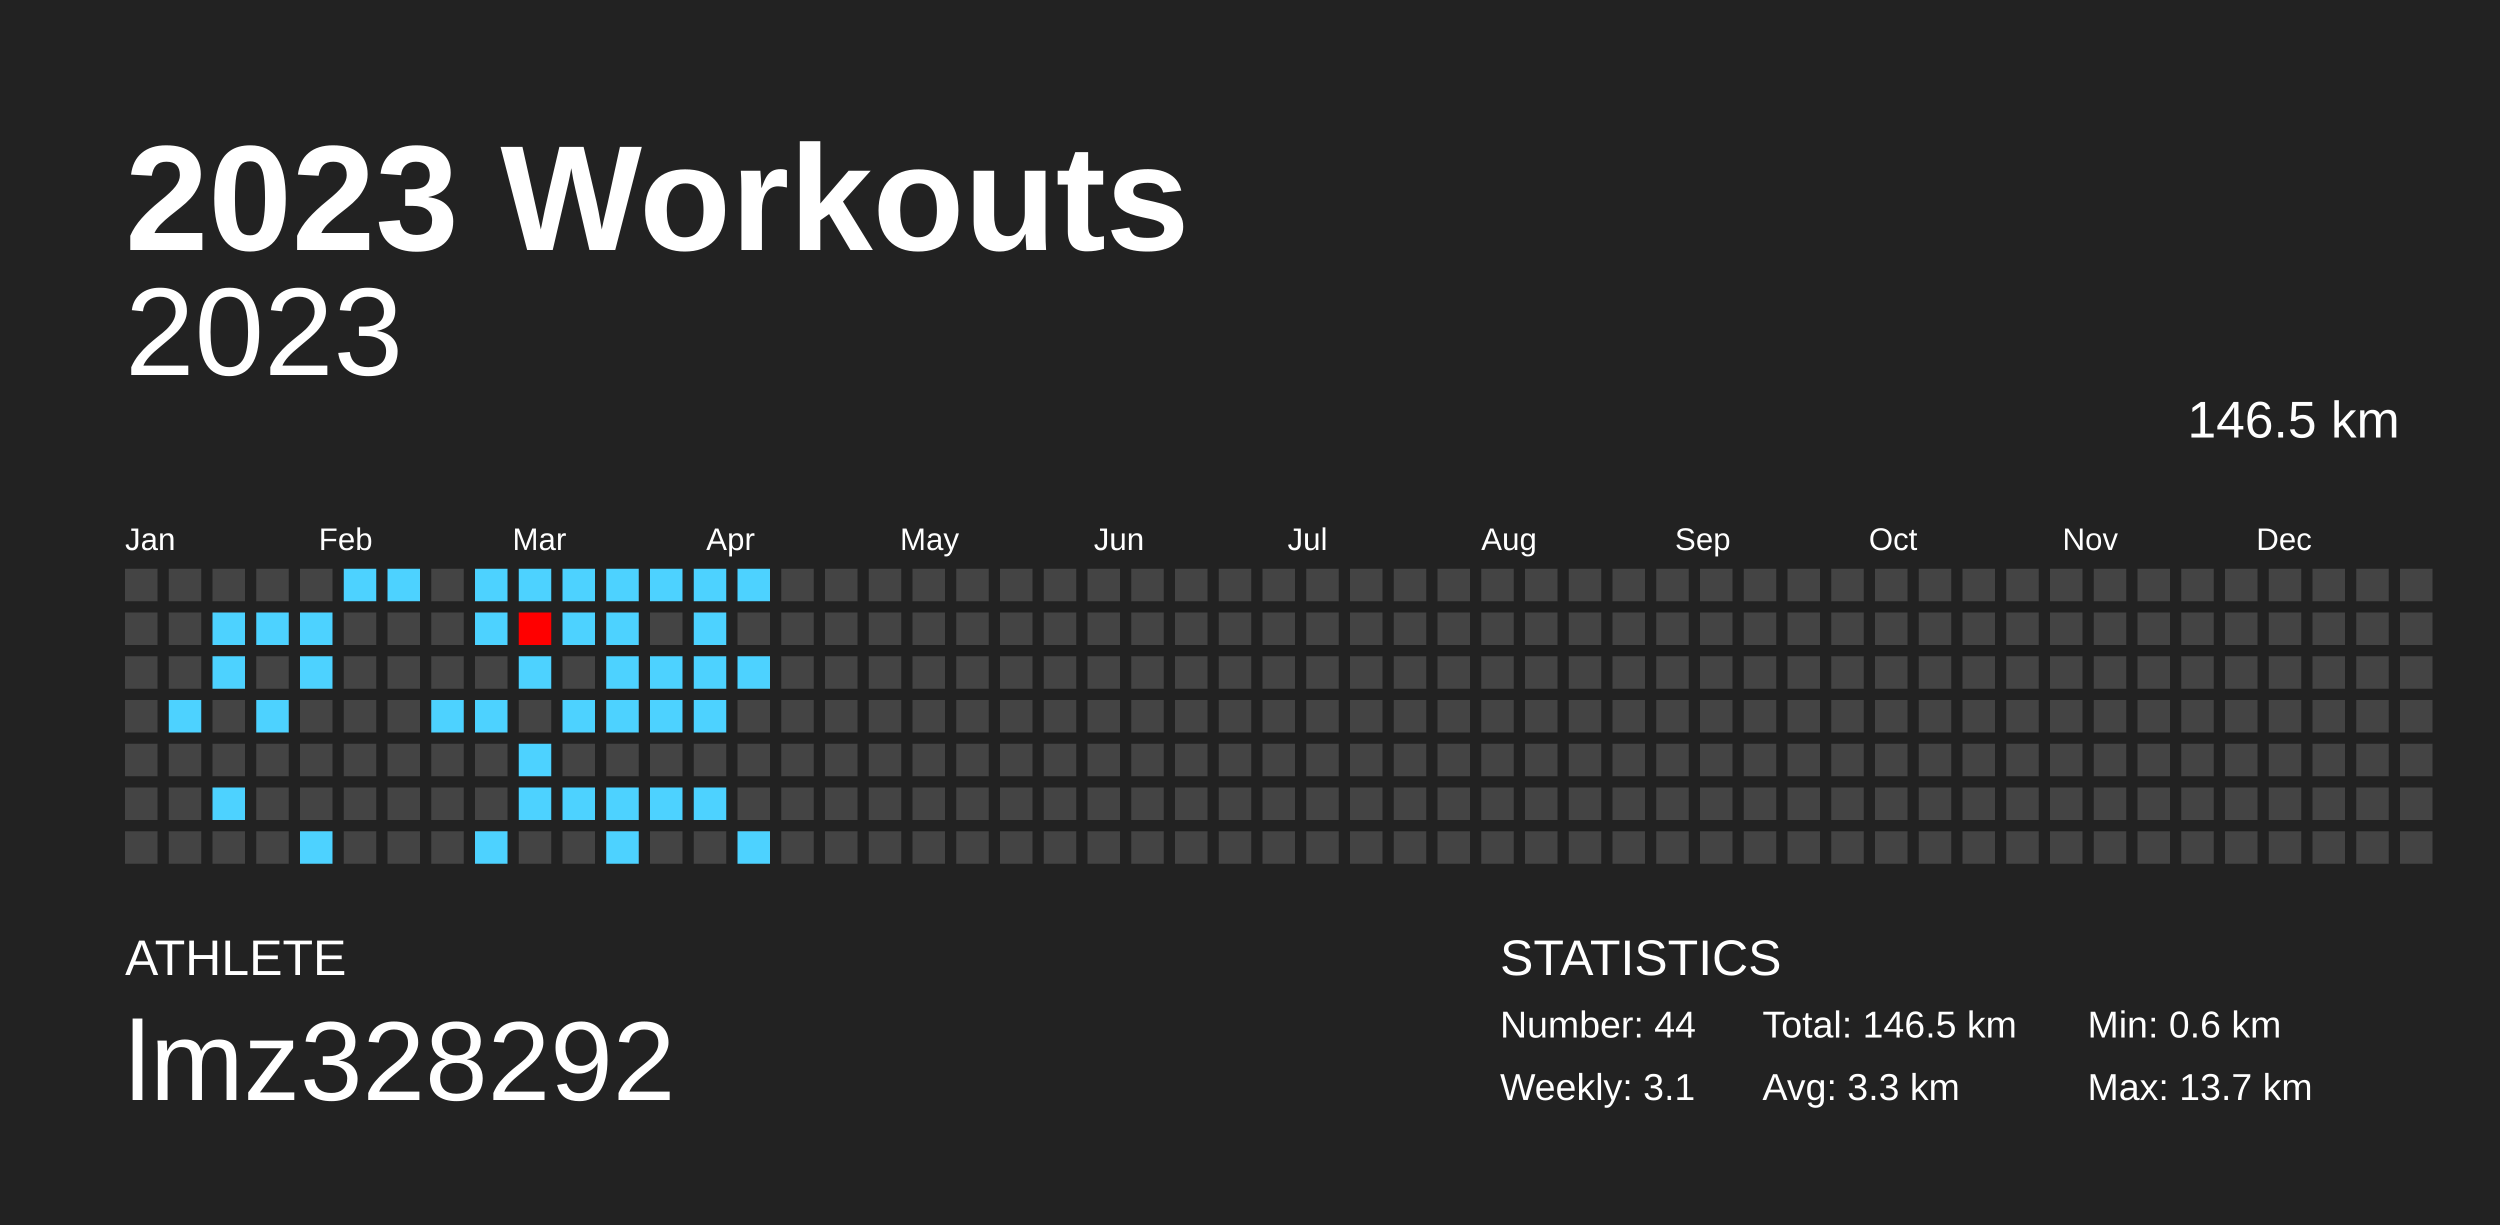
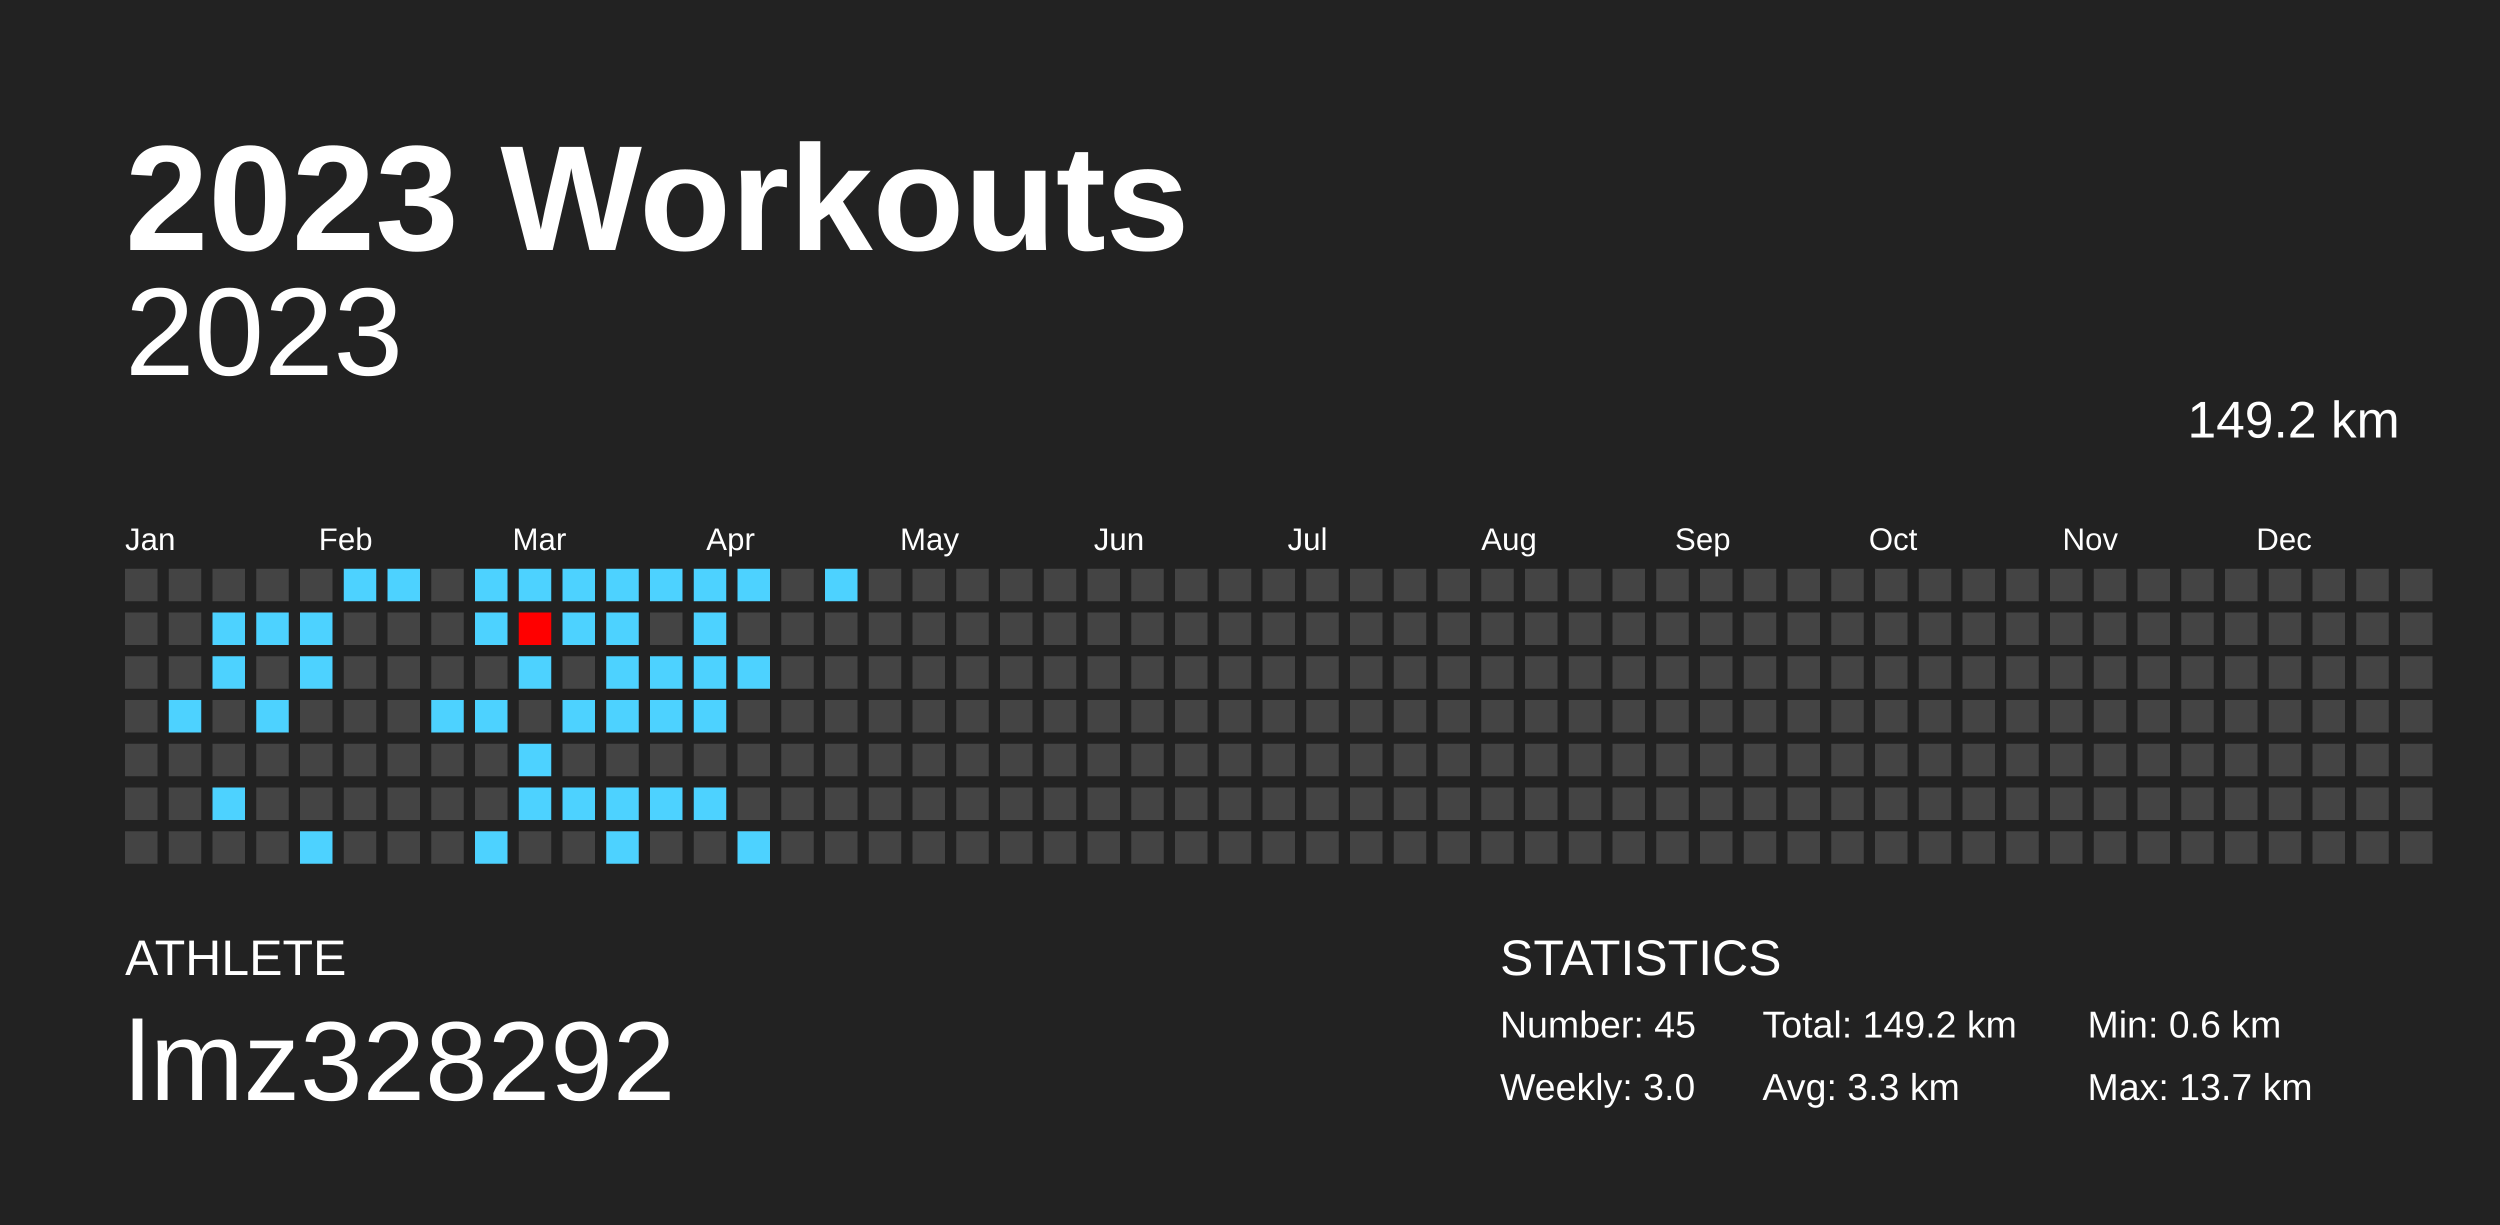
<svg xmlns="http://www.w3.org/2000/svg" baseProfile="full" height="98mm" version="1.1" viewBox="0,0,200,98" width="200mm">
  <defs />
  <rect fill="#222222" height="98" width="200" x="0" y="0" />
  <text fill="#FFFFFF" style="font-size:12px; font-family:Arial; font-weight:bold;" x="10" y="20">2023 Workouts</text>
  <text fill="#FFFFFF" style="font-size:4px; font-family:Arial" x="10" y="78">ATHLETE</text>
  <text fill="#FFFFFF" style="font-size:9px; font-family:Arial" x="10" y="88">lmz328292</text>
  <text fill="#FFFFFF" style="font-size:4px; font-family:Arial" x="120" y="78">STATISTICS</text>
-   <text fill="#FFFFFF" style="font-size:3px; font-family:Arial" x="120" y="83">Number: 44</text>
-   <text fill="#FFFFFF" style="font-size:3px; font-family:Arial" x="120" y="88">Weekly: 3.1</text>
-   <text fill="#FFFFFF" style="font-size:3px; font-family:Arial" x="141" y="83">Total: 146.5 km</text>
+   <text fill="#FFFFFF" style="font-size:3px; font-family:Arial" x="120" y="83">Number: 45</text>
+   <text fill="#FFFFFF" style="font-size:3px; font-family:Arial" x="120" y="88">Weekly: 3.0</text>
+   <text fill="#FFFFFF" style="font-size:3px; font-family:Arial" x="141" y="83">Total: 149.2 km</text>
  <text fill="#FFFFFF" style="font-size:3px; font-family:Arial" x="141" y="88">Avg: 3.3 km</text>
  <text fill="#FFFFFF" style="font-size:3px; font-family:Arial" x="167" y="83">Min: 0.6 km</text>
  <text fill="#FFFFFF" style="font-size:3px; font-family:Arial" x="167" y="88">Max: 13.7 km</text>
  <text alignment-baseline="hanging" fill="#FFFFFF" style="font-size:10.0px; font-family:Arial;" x="10" y="30">2023</text>
-   <text alignment-baseline="hanging" fill="#FFFFFF" style="font-size:4.125px; font-family:Arial;" x="175" y="35">146.5 km</text>
+   <text alignment-baseline="hanging" fill="#FFFFFF" style="font-size:4.125px; font-family:Arial;" x="175" y="35">149.2 km</text>
  <text fill="#FFFFFF" style="font-size:2.5px; font-family:Arial" x="10.0" y="44">Jan</text>
  <text fill="#FFFFFF" style="font-size:2.5px; font-family:Arial" x="25.5" y="44">Feb</text>
  <text fill="#FFFFFF" style="font-size:2.5px; font-family:Arial" x="41.0" y="44">Mar</text>
  <text fill="#FFFFFF" style="font-size:2.5px; font-family:Arial" x="56.5" y="44">Apr</text>
  <text fill="#FFFFFF" style="font-size:2.5px; font-family:Arial" x="72.0" y="44">May</text>
  <text fill="#FFFFFF" style="font-size:2.5px; font-family:Arial" x="87.5" y="44">Jun</text>
  <text fill="#FFFFFF" style="font-size:2.5px; font-family:Arial" x="103.0" y="44">Jul</text>
  <text fill="#FFFFFF" style="font-size:2.5px; font-family:Arial" x="118.5" y="44">Aug</text>
  <text fill="#FFFFFF" style="font-size:2.5px; font-family:Arial" x="134.0" y="44">Sep</text>
  <text fill="#FFFFFF" style="font-size:2.5px; font-family:Arial" x="149.5" y="44">Oct</text>
  <text fill="#FFFFFF" style="font-size:2.5px; font-family:Arial" x="165.0" y="44">Nov</text>
  <text fill="#FFFFFF" style="font-size:2.5px; font-family:Arial" x="180.5" y="44">Dec</text>
  <rect fill="#444444" height="2.6" width="2.6" x="10.0" y="45.5" />
  <rect fill="#444444" height="2.6" width="2.6" x="10.0" y="49.0" />
  <rect fill="#444444" height="2.6" width="2.6" x="10.0" y="52.5" />
  <rect fill="#444444" height="2.6" width="2.6" x="10.0" y="56.0" />
  <rect fill="#444444" height="2.6" width="2.6" x="10.0" y="59.5" />
  <rect fill="#444444" height="2.6" width="2.6" x="10.0" y="63.0" />
  <rect fill="#444444" height="2.6" width="2.6" x="10.0" y="66.5" />
  <rect fill="#444444" height="2.6" width="2.6" x="13.5" y="45.5" />
  <rect fill="#444444" height="2.6" width="2.6" x="13.5" y="49.0" />
  <rect fill="#444444" height="2.6" width="2.6" x="13.5" y="52.5" />
  <rect fill="#4dd2ff" height="2.6" width="2.6" x="13.5" y="56.0" />
  <rect fill="#444444" height="2.6" width="2.6" x="13.5" y="59.5" />
  <rect fill="#444444" height="2.6" width="2.6" x="13.5" y="63.0" />
  <rect fill="#444444" height="2.6" width="2.6" x="13.5" y="66.5" />
  <rect fill="#444444" height="2.6" width="2.6" x="17.0" y="45.5" />
  <rect fill="#4dd2ff" height="2.6" width="2.6" x="17.0" y="49.0" />
  <rect fill="#4dd2ff" height="2.6" width="2.6" x="17.0" y="52.5" />
  <rect fill="#444444" height="2.6" width="2.6" x="17.0" y="56.0" />
  <rect fill="#444444" height="2.6" width="2.6" x="17.0" y="59.5" />
  <rect fill="#4dd2ff" height="2.6" width="2.6" x="17.0" y="63.0" />
  <rect fill="#444444" height="2.6" width="2.6" x="17.0" y="66.5" />
  <rect fill="#444444" height="2.6" width="2.6" x="20.5" y="45.5" />
  <rect fill="#4dd2ff" height="2.6" width="2.6" x="20.5" y="49.0" />
  <rect fill="#444444" height="2.6" width="2.6" x="20.5" y="52.5" />
  <rect fill="#4dd2ff" height="2.6" width="2.6" x="20.5" y="56.0" />
  <rect fill="#444444" height="2.6" width="2.6" x="20.5" y="59.5" />
  <rect fill="#444444" height="2.6" width="2.6" x="20.5" y="63.0" />
  <rect fill="#444444" height="2.6" width="2.6" x="20.5" y="66.5" />
  <rect fill="#444444" height="2.6" width="2.6" x="24.0" y="45.5" />
  <rect fill="#4dd2ff" height="2.6" width="2.6" x="24.0" y="49.0" />
  <rect fill="#4dd2ff" height="2.6" width="2.6" x="24.0" y="52.5" />
  <rect fill="#444444" height="2.6" width="2.6" x="24.0" y="56.0" />
  <rect fill="#444444" height="2.6" width="2.6" x="24.0" y="59.5" />
  <rect fill="#444444" height="2.6" width="2.6" x="24.0" y="63.0" />
  <rect fill="#4dd2ff" height="2.6" width="2.6" x="24.0" y="66.5" />
  <rect fill="#4dd2ff" height="2.6" width="2.6" x="27.5" y="45.5" />
  <rect fill="#444444" height="2.6" width="2.6" x="27.5" y="49.0" />
  <rect fill="#444444" height="2.6" width="2.6" x="27.5" y="52.5" />
  <rect fill="#444444" height="2.6" width="2.6" x="27.5" y="56.0" />
  <rect fill="#444444" height="2.6" width="2.6" x="27.5" y="59.5" />
  <rect fill="#444444" height="2.6" width="2.6" x="27.5" y="63.0" />
  <rect fill="#444444" height="2.6" width="2.6" x="27.5" y="66.5" />
  <rect fill="#4dd2ff" height="2.6" width="2.6" x="31.0" y="45.5" />
  <rect fill="#444444" height="2.6" width="2.6" x="31.0" y="49.0" />
  <rect fill="#444444" height="2.6" width="2.6" x="31.0" y="52.5" />
  <rect fill="#444444" height="2.6" width="2.6" x="31.0" y="56.0" />
  <rect fill="#444444" height="2.6" width="2.6" x="31.0" y="59.5" />
  <rect fill="#444444" height="2.6" width="2.6" x="31.0" y="63.0" />
  <rect fill="#444444" height="2.6" width="2.6" x="31.0" y="66.5" />
  <rect fill="#444444" height="2.6" width="2.6" x="34.5" y="45.5" />
  <rect fill="#444444" height="2.6" width="2.6" x="34.5" y="49.0" />
  <rect fill="#444444" height="2.6" width="2.6" x="34.5" y="52.5" />
  <rect fill="#4dd2ff" height="2.6" width="2.6" x="34.5" y="56.0" />
  <rect fill="#444444" height="2.6" width="2.6" x="34.5" y="59.5" />
  <rect fill="#444444" height="2.6" width="2.6" x="34.5" y="63.0" />
  <rect fill="#444444" height="2.6" width="2.6" x="34.5" y="66.5" />
  <rect fill="#4dd2ff" height="2.6" width="2.6" x="38.0" y="45.5" />
  <rect fill="#4dd2ff" height="2.6" width="2.6" x="38.0" y="49.0" />
  <rect fill="#444444" height="2.6" width="2.6" x="38.0" y="52.5" />
  <rect fill="#4dd2ff" height="2.6" width="2.6" x="38.0" y="56.0" />
  <rect fill="#444444" height="2.6" width="2.6" x="38.0" y="59.5" />
  <rect fill="#444444" height="2.6" width="2.6" x="38.0" y="63.0" />
  <rect fill="#4dd2ff" height="2.6" width="2.6" x="38.0" y="66.5" />
  <rect fill="#4dd2ff" height="2.6" width="2.6" x="41.5" y="45.5" />
  <rect fill="#ff0000" height="2.6" width="2.6" x="41.5" y="49.0" />
  <rect fill="#4dd2ff" height="2.6" width="2.6" x="41.5" y="52.5" />
  <rect fill="#444444" height="2.6" width="2.6" x="41.5" y="56.0" />
  <rect fill="#4dd2ff" height="2.6" width="2.6" x="41.5" y="59.5" />
  <rect fill="#4dd2ff" height="2.6" width="2.6" x="41.5" y="63.0" />
  <rect fill="#444444" height="2.6" width="2.6" x="41.5" y="66.5" />
  <rect fill="#4dd2ff" height="2.6" width="2.6" x="45.0" y="45.5" />
  <rect fill="#4dd2ff" height="2.6" width="2.6" x="45.0" y="49.0" />
  <rect fill="#444444" height="2.6" width="2.6" x="45.0" y="52.5" />
  <rect fill="#4dd2ff" height="2.6" width="2.6" x="45.0" y="56.0" />
  <rect fill="#444444" height="2.6" width="2.6" x="45.0" y="59.5" />
  <rect fill="#4dd2ff" height="2.6" width="2.6" x="45.0" y="63.0" />
  <rect fill="#444444" height="2.6" width="2.6" x="45.0" y="66.5" />
  <rect fill="#4dd2ff" height="2.6" width="2.6" x="48.5" y="45.5" />
  <rect fill="#4dd2ff" height="2.6" width="2.6" x="48.5" y="49.0" />
  <rect fill="#4dd2ff" height="2.6" width="2.6" x="48.5" y="52.5" />
  <rect fill="#4dd2ff" height="2.6" width="2.6" x="48.5" y="56.0" />
  <rect fill="#444444" height="2.6" width="2.6" x="48.5" y="59.5" />
  <rect fill="#4dd2ff" height="2.6" width="2.6" x="48.5" y="63.0" />
  <rect fill="#4dd2ff" height="2.6" width="2.6" x="48.5" y="66.5" />
  <rect fill="#4dd2ff" height="2.6" width="2.6" x="52.0" y="45.5" />
  <rect fill="#444444" height="2.6" width="2.6" x="52.0" y="49.0" />
  <rect fill="#4dd2ff" height="2.6" width="2.6" x="52.0" y="52.5" />
  <rect fill="#4dd2ff" height="2.6" width="2.6" x="52.0" y="56.0" />
  <rect fill="#444444" height="2.6" width="2.6" x="52.0" y="59.5" />
  <rect fill="#4dd2ff" height="2.6" width="2.6" x="52.0" y="63.0" />
  <rect fill="#444444" height="2.6" width="2.6" x="52.0" y="66.5" />
  <rect fill="#4dd2ff" height="2.6" width="2.6" x="55.5" y="45.5" />
  <rect fill="#4dd2ff" height="2.6" width="2.6" x="55.5" y="49.0" />
  <rect fill="#4dd2ff" height="2.6" width="2.6" x="55.5" y="52.5" />
  <rect fill="#4dd2ff" height="2.6" width="2.6" x="55.5" y="56.0" />
  <rect fill="#444444" height="2.6" width="2.6" x="55.5" y="59.5" />
  <rect fill="#4dd2ff" height="2.6" width="2.6" x="55.5" y="63.0" />
  <rect fill="#444444" height="2.6" width="2.6" x="55.5" y="66.5" />
  <rect fill="#4dd2ff" height="2.6" width="2.6" x="59.0" y="45.5" />
  <rect fill="#444444" height="2.6" width="2.6" x="59.0" y="49.0" />
  <rect fill="#4dd2ff" height="2.6" width="2.6" x="59.0" y="52.5" />
  <rect fill="#444444" height="2.6" width="2.6" x="59.0" y="56.0" />
  <rect fill="#444444" height="2.6" width="2.6" x="59.0" y="59.5" />
  <rect fill="#444444" height="2.6" width="2.6" x="59.0" y="63.0" />
  <rect fill="#4dd2ff" height="2.6" width="2.6" x="59.0" y="66.5" />
  <rect fill="#444444" height="2.6" width="2.6" x="62.5" y="45.5" />
  <rect fill="#444444" height="2.6" width="2.6" x="62.5" y="49.0" />
  <rect fill="#444444" height="2.6" width="2.6" x="62.5" y="52.5" />
  <rect fill="#444444" height="2.6" width="2.6" x="62.5" y="56.0" />
  <rect fill="#444444" height="2.6" width="2.6" x="62.5" y="59.5" />
  <rect fill="#444444" height="2.6" width="2.6" x="62.5" y="63.0" />
  <rect fill="#444444" height="2.6" width="2.6" x="62.5" y="66.5" />
-   <rect fill="#444444" height="2.6" width="2.6" x="66.0" y="45.5" />
+   <rect fill="#4dd2ff" height="2.6" width="2.6" x="66.0" y="45.5" />
  <rect fill="#444444" height="2.6" width="2.6" x="66.0" y="49.0" />
  <rect fill="#444444" height="2.6" width="2.6" x="66.0" y="52.5" />
  <rect fill="#444444" height="2.6" width="2.6" x="66.0" y="56.0" />
  <rect fill="#444444" height="2.6" width="2.6" x="66.0" y="59.5" />
  <rect fill="#444444" height="2.6" width="2.6" x="66.0" y="63.0" />
  <rect fill="#444444" height="2.6" width="2.6" x="66.0" y="66.5" />
  <rect fill="#444444" height="2.6" width="2.6" x="69.5" y="45.5" />
  <rect fill="#444444" height="2.6" width="2.6" x="69.5" y="49.0" />
  <rect fill="#444444" height="2.6" width="2.6" x="69.5" y="52.5" />
  <rect fill="#444444" height="2.6" width="2.6" x="69.5" y="56.0" />
  <rect fill="#444444" height="2.6" width="2.6" x="69.5" y="59.5" />
  <rect fill="#444444" height="2.6" width="2.6" x="69.5" y="63.0" />
  <rect fill="#444444" height="2.6" width="2.6" x="69.5" y="66.5" />
  <rect fill="#444444" height="2.6" width="2.6" x="73.0" y="45.5" />
  <rect fill="#444444" height="2.6" width="2.6" x="73.0" y="49.0" />
  <rect fill="#444444" height="2.6" width="2.6" x="73.0" y="52.5" />
  <rect fill="#444444" height="2.6" width="2.6" x="73.0" y="56.0" />
  <rect fill="#444444" height="2.6" width="2.6" x="73.0" y="59.5" />
  <rect fill="#444444" height="2.6" width="2.6" x="73.0" y="63.0" />
  <rect fill="#444444" height="2.6" width="2.6" x="73.0" y="66.5" />
  <rect fill="#444444" height="2.6" width="2.6" x="76.5" y="45.5" />
  <rect fill="#444444" height="2.6" width="2.6" x="76.5" y="49.0" />
  <rect fill="#444444" height="2.6" width="2.6" x="76.5" y="52.5" />
  <rect fill="#444444" height="2.6" width="2.6" x="76.5" y="56.0" />
  <rect fill="#444444" height="2.6" width="2.6" x="76.5" y="59.5" />
  <rect fill="#444444" height="2.6" width="2.6" x="76.5" y="63.0" />
  <rect fill="#444444" height="2.6" width="2.6" x="76.5" y="66.5" />
  <rect fill="#444444" height="2.6" width="2.6" x="80.0" y="45.5" />
  <rect fill="#444444" height="2.6" width="2.6" x="80.0" y="49.0" />
  <rect fill="#444444" height="2.6" width="2.6" x="80.0" y="52.5" />
  <rect fill="#444444" height="2.6" width="2.6" x="80.0" y="56.0" />
  <rect fill="#444444" height="2.6" width="2.6" x="80.0" y="59.5" />
  <rect fill="#444444" height="2.6" width="2.6" x="80.0" y="63.0" />
  <rect fill="#444444" height="2.6" width="2.6" x="80.0" y="66.5" />
  <rect fill="#444444" height="2.6" width="2.6" x="83.5" y="45.5" />
  <rect fill="#444444" height="2.6" width="2.6" x="83.5" y="49.0" />
  <rect fill="#444444" height="2.6" width="2.6" x="83.5" y="52.5" />
  <rect fill="#444444" height="2.6" width="2.6" x="83.5" y="56.0" />
  <rect fill="#444444" height="2.6" width="2.6" x="83.5" y="59.5" />
  <rect fill="#444444" height="2.6" width="2.6" x="83.5" y="63.0" />
  <rect fill="#444444" height="2.6" width="2.6" x="83.5" y="66.5" />
  <rect fill="#444444" height="2.6" width="2.6" x="87.0" y="45.5" />
  <rect fill="#444444" height="2.6" width="2.6" x="87.0" y="49.0" />
  <rect fill="#444444" height="2.6" width="2.6" x="87.0" y="52.5" />
  <rect fill="#444444" height="2.6" width="2.6" x="87.0" y="56.0" />
  <rect fill="#444444" height="2.6" width="2.6" x="87.0" y="59.5" />
  <rect fill="#444444" height="2.6" width="2.6" x="87.0" y="63.0" />
  <rect fill="#444444" height="2.6" width="2.6" x="87.0" y="66.5" />
  <rect fill="#444444" height="2.6" width="2.6" x="90.5" y="45.5" />
  <rect fill="#444444" height="2.6" width="2.6" x="90.5" y="49.0" />
  <rect fill="#444444" height="2.6" width="2.6" x="90.5" y="52.5" />
  <rect fill="#444444" height="2.6" width="2.6" x="90.5" y="56.0" />
  <rect fill="#444444" height="2.6" width="2.6" x="90.5" y="59.5" />
  <rect fill="#444444" height="2.6" width="2.6" x="90.5" y="63.0" />
  <rect fill="#444444" height="2.6" width="2.6" x="90.5" y="66.5" />
  <rect fill="#444444" height="2.6" width="2.6" x="94.0" y="45.5" />
  <rect fill="#444444" height="2.6" width="2.6" x="94.0" y="49.0" />
  <rect fill="#444444" height="2.6" width="2.6" x="94.0" y="52.5" />
  <rect fill="#444444" height="2.6" width="2.6" x="94.0" y="56.0" />
  <rect fill="#444444" height="2.6" width="2.6" x="94.0" y="59.5" />
  <rect fill="#444444" height="2.6" width="2.6" x="94.0" y="63.0" />
  <rect fill="#444444" height="2.6" width="2.6" x="94.0" y="66.5" />
  <rect fill="#444444" height="2.6" width="2.6" x="97.5" y="45.5" />
  <rect fill="#444444" height="2.6" width="2.6" x="97.5" y="49.0" />
  <rect fill="#444444" height="2.6" width="2.6" x="97.5" y="52.5" />
  <rect fill="#444444" height="2.6" width="2.6" x="97.5" y="56.0" />
  <rect fill="#444444" height="2.6" width="2.6" x="97.5" y="59.5" />
  <rect fill="#444444" height="2.6" width="2.6" x="97.5" y="63.0" />
  <rect fill="#444444" height="2.6" width="2.6" x="97.5" y="66.5" />
  <rect fill="#444444" height="2.6" width="2.6" x="101.0" y="45.5" />
  <rect fill="#444444" height="2.6" width="2.6" x="101.0" y="49.0" />
  <rect fill="#444444" height="2.6" width="2.6" x="101.0" y="52.5" />
  <rect fill="#444444" height="2.6" width="2.6" x="101.0" y="56.0" />
  <rect fill="#444444" height="2.6" width="2.6" x="101.0" y="59.5" />
  <rect fill="#444444" height="2.6" width="2.6" x="101.0" y="63.0" />
  <rect fill="#444444" height="2.6" width="2.6" x="101.0" y="66.5" />
  <rect fill="#444444" height="2.6" width="2.6" x="104.5" y="45.5" />
  <rect fill="#444444" height="2.6" width="2.6" x="104.5" y="49.0" />
  <rect fill="#444444" height="2.6" width="2.6" x="104.5" y="52.5" />
  <rect fill="#444444" height="2.6" width="2.6" x="104.5" y="56.0" />
  <rect fill="#444444" height="2.6" width="2.6" x="104.5" y="59.5" />
  <rect fill="#444444" height="2.6" width="2.6" x="104.5" y="63.0" />
  <rect fill="#444444" height="2.6" width="2.6" x="104.5" y="66.5" />
  <rect fill="#444444" height="2.6" width="2.6" x="108.0" y="45.5" />
  <rect fill="#444444" height="2.6" width="2.6" x="108.0" y="49.0" />
  <rect fill="#444444" height="2.6" width="2.6" x="108.0" y="52.5" />
  <rect fill="#444444" height="2.6" width="2.6" x="108.0" y="56.0" />
  <rect fill="#444444" height="2.6" width="2.6" x="108.0" y="59.5" />
  <rect fill="#444444" height="2.6" width="2.6" x="108.0" y="63.0" />
  <rect fill="#444444" height="2.6" width="2.6" x="108.0" y="66.5" />
  <rect fill="#444444" height="2.6" width="2.6" x="111.5" y="45.5" />
  <rect fill="#444444" height="2.6" width="2.6" x="111.5" y="49.0" />
  <rect fill="#444444" height="2.6" width="2.6" x="111.5" y="52.5" />
  <rect fill="#444444" height="2.6" width="2.6" x="111.5" y="56.0" />
  <rect fill="#444444" height="2.6" width="2.6" x="111.5" y="59.5" />
  <rect fill="#444444" height="2.6" width="2.6" x="111.5" y="63.0" />
  <rect fill="#444444" height="2.6" width="2.6" x="111.5" y="66.5" />
  <rect fill="#444444" height="2.6" width="2.6" x="115.0" y="45.5" />
  <rect fill="#444444" height="2.6" width="2.6" x="115.0" y="49.0" />
  <rect fill="#444444" height="2.6" width="2.6" x="115.0" y="52.5" />
  <rect fill="#444444" height="2.6" width="2.6" x="115.0" y="56.0" />
  <rect fill="#444444" height="2.6" width="2.6" x="115.0" y="59.5" />
  <rect fill="#444444" height="2.6" width="2.6" x="115.0" y="63.0" />
  <rect fill="#444444" height="2.6" width="2.6" x="115.0" y="66.5" />
  <rect fill="#444444" height="2.6" width="2.6" x="118.5" y="45.5" />
  <rect fill="#444444" height="2.6" width="2.6" x="118.5" y="49.0" />
  <rect fill="#444444" height="2.6" width="2.6" x="118.5" y="52.5" />
  <rect fill="#444444" height="2.6" width="2.6" x="118.5" y="56.0" />
  <rect fill="#444444" height="2.6" width="2.6" x="118.5" y="59.5" />
  <rect fill="#444444" height="2.6" width="2.6" x="118.5" y="63.0" />
  <rect fill="#444444" height="2.6" width="2.6" x="118.5" y="66.5" />
  <rect fill="#444444" height="2.6" width="2.6" x="122.0" y="45.5" />
  <rect fill="#444444" height="2.6" width="2.6" x="122.0" y="49.0" />
  <rect fill="#444444" height="2.6" width="2.6" x="122.0" y="52.5" />
  <rect fill="#444444" height="2.6" width="2.6" x="122.0" y="56.0" />
  <rect fill="#444444" height="2.6" width="2.6" x="122.0" y="59.5" />
  <rect fill="#444444" height="2.6" width="2.6" x="122.0" y="63.0" />
  <rect fill="#444444" height="2.6" width="2.6" x="122.0" y="66.5" />
  <rect fill="#444444" height="2.6" width="2.6" x="125.5" y="45.5" />
  <rect fill="#444444" height="2.6" width="2.6" x="125.5" y="49.0" />
  <rect fill="#444444" height="2.6" width="2.6" x="125.5" y="52.5" />
  <rect fill="#444444" height="2.6" width="2.6" x="125.5" y="56.0" />
  <rect fill="#444444" height="2.6" width="2.6" x="125.5" y="59.5" />
  <rect fill="#444444" height="2.6" width="2.6" x="125.5" y="63.0" />
  <rect fill="#444444" height="2.6" width="2.6" x="125.5" y="66.5" />
  <rect fill="#444444" height="2.6" width="2.6" x="129.0" y="45.5" />
  <rect fill="#444444" height="2.6" width="2.6" x="129.0" y="49.0" />
  <rect fill="#444444" height="2.6" width="2.6" x="129.0" y="52.5" />
  <rect fill="#444444" height="2.6" width="2.6" x="129.0" y="56.0" />
  <rect fill="#444444" height="2.6" width="2.6" x="129.0" y="59.5" />
  <rect fill="#444444" height="2.6" width="2.6" x="129.0" y="63.0" />
  <rect fill="#444444" height="2.6" width="2.6" x="129.0" y="66.5" />
  <rect fill="#444444" height="2.6" width="2.6" x="132.5" y="45.5" />
  <rect fill="#444444" height="2.6" width="2.6" x="132.5" y="49.0" />
  <rect fill="#444444" height="2.6" width="2.6" x="132.5" y="52.5" />
  <rect fill="#444444" height="2.6" width="2.6" x="132.5" y="56.0" />
  <rect fill="#444444" height="2.6" width="2.6" x="132.5" y="59.5" />
  <rect fill="#444444" height="2.6" width="2.6" x="132.5" y="63.0" />
  <rect fill="#444444" height="2.6" width="2.6" x="132.5" y="66.5" />
  <rect fill="#444444" height="2.6" width="2.6" x="136.0" y="45.5" />
  <rect fill="#444444" height="2.6" width="2.6" x="136.0" y="49.0" />
  <rect fill="#444444" height="2.6" width="2.6" x="136.0" y="52.5" />
  <rect fill="#444444" height="2.6" width="2.6" x="136.0" y="56.0" />
  <rect fill="#444444" height="2.6" width="2.6" x="136.0" y="59.5" />
  <rect fill="#444444" height="2.6" width="2.6" x="136.0" y="63.0" />
  <rect fill="#444444" height="2.6" width="2.6" x="136.0" y="66.5" />
  <rect fill="#444444" height="2.6" width="2.6" x="139.5" y="45.5" />
  <rect fill="#444444" height="2.6" width="2.6" x="139.5" y="49.0" />
  <rect fill="#444444" height="2.6" width="2.6" x="139.5" y="52.5" />
  <rect fill="#444444" height="2.6" width="2.6" x="139.5" y="56.0" />
  <rect fill="#444444" height="2.6" width="2.6" x="139.5" y="59.5" />
  <rect fill="#444444" height="2.6" width="2.6" x="139.5" y="63.0" />
  <rect fill="#444444" height="2.6" width="2.6" x="139.5" y="66.5" />
  <rect fill="#444444" height="2.6" width="2.6" x="143.0" y="45.5" />
  <rect fill="#444444" height="2.6" width="2.6" x="143.0" y="49.0" />
  <rect fill="#444444" height="2.6" width="2.6" x="143.0" y="52.5" />
  <rect fill="#444444" height="2.6" width="2.6" x="143.0" y="56.0" />
  <rect fill="#444444" height="2.6" width="2.6" x="143.0" y="59.5" />
  <rect fill="#444444" height="2.6" width="2.6" x="143.0" y="63.0" />
  <rect fill="#444444" height="2.6" width="2.6" x="143.0" y="66.5" />
  <rect fill="#444444" height="2.6" width="2.6" x="146.5" y="45.5" />
  <rect fill="#444444" height="2.6" width="2.6" x="146.5" y="49.0" />
  <rect fill="#444444" height="2.6" width="2.6" x="146.5" y="52.5" />
  <rect fill="#444444" height="2.6" width="2.6" x="146.5" y="56.0" />
  <rect fill="#444444" height="2.6" width="2.6" x="146.5" y="59.5" />
  <rect fill="#444444" height="2.6" width="2.6" x="146.5" y="63.0" />
  <rect fill="#444444" height="2.6" width="2.6" x="146.5" y="66.5" />
  <rect fill="#444444" height="2.6" width="2.6" x="150.0" y="45.5" />
  <rect fill="#444444" height="2.6" width="2.6" x="150.0" y="49.0" />
  <rect fill="#444444" height="2.6" width="2.6" x="150.0" y="52.5" />
  <rect fill="#444444" height="2.6" width="2.6" x="150.0" y="56.0" />
  <rect fill="#444444" height="2.6" width="2.6" x="150.0" y="59.5" />
  <rect fill="#444444" height="2.6" width="2.6" x="150.0" y="63.0" />
  <rect fill="#444444" height="2.6" width="2.6" x="150.0" y="66.5" />
  <rect fill="#444444" height="2.6" width="2.6" x="153.5" y="45.5" />
  <rect fill="#444444" height="2.6" width="2.6" x="153.5" y="49.0" />
  <rect fill="#444444" height="2.6" width="2.6" x="153.5" y="52.5" />
  <rect fill="#444444" height="2.6" width="2.6" x="153.5" y="56.0" />
  <rect fill="#444444" height="2.6" width="2.6" x="153.5" y="59.5" />
  <rect fill="#444444" height="2.6" width="2.6" x="153.5" y="63.0" />
  <rect fill="#444444" height="2.6" width="2.6" x="153.5" y="66.5" />
  <rect fill="#444444" height="2.6" width="2.6" x="157.0" y="45.5" />
  <rect fill="#444444" height="2.6" width="2.6" x="157.0" y="49.0" />
  <rect fill="#444444" height="2.6" width="2.6" x="157.0" y="52.5" />
  <rect fill="#444444" height="2.6" width="2.6" x="157.0" y="56.0" />
  <rect fill="#444444" height="2.6" width="2.6" x="157.0" y="59.5" />
  <rect fill="#444444" height="2.6" width="2.6" x="157.0" y="63.0" />
  <rect fill="#444444" height="2.6" width="2.6" x="157.0" y="66.5" />
  <rect fill="#444444" height="2.6" width="2.6" x="160.5" y="45.5" />
  <rect fill="#444444" height="2.6" width="2.6" x="160.5" y="49.0" />
  <rect fill="#444444" height="2.6" width="2.6" x="160.5" y="52.5" />
  <rect fill="#444444" height="2.6" width="2.6" x="160.5" y="56.0" />
  <rect fill="#444444" height="2.6" width="2.6" x="160.5" y="59.5" />
  <rect fill="#444444" height="2.6" width="2.6" x="160.5" y="63.0" />
  <rect fill="#444444" height="2.6" width="2.6" x="160.5" y="66.5" />
  <rect fill="#444444" height="2.6" width="2.6" x="164.0" y="45.5" />
  <rect fill="#444444" height="2.6" width="2.6" x="164.0" y="49.0" />
  <rect fill="#444444" height="2.6" width="2.6" x="164.0" y="52.5" />
  <rect fill="#444444" height="2.6" width="2.6" x="164.0" y="56.0" />
  <rect fill="#444444" height="2.6" width="2.6" x="164.0" y="59.5" />
  <rect fill="#444444" height="2.6" width="2.6" x="164.0" y="63.0" />
  <rect fill="#444444" height="2.6" width="2.6" x="164.0" y="66.5" />
  <rect fill="#444444" height="2.6" width="2.6" x="167.5" y="45.5" />
  <rect fill="#444444" height="2.6" width="2.6" x="167.5" y="49.0" />
  <rect fill="#444444" height="2.6" width="2.6" x="167.5" y="52.5" />
  <rect fill="#444444" height="2.6" width="2.6" x="167.5" y="56.0" />
  <rect fill="#444444" height="2.6" width="2.6" x="167.5" y="59.5" />
  <rect fill="#444444" height="2.6" width="2.6" x="167.5" y="63.0" />
  <rect fill="#444444" height="2.6" width="2.6" x="167.5" y="66.5" />
  <rect fill="#444444" height="2.6" width="2.6" x="171.0" y="45.5" />
  <rect fill="#444444" height="2.6" width="2.6" x="171.0" y="49.0" />
  <rect fill="#444444" height="2.6" width="2.6" x="171.0" y="52.5" />
  <rect fill="#444444" height="2.6" width="2.6" x="171.0" y="56.0" />
  <rect fill="#444444" height="2.6" width="2.6" x="171.0" y="59.5" />
  <rect fill="#444444" height="2.6" width="2.6" x="171.0" y="63.0" />
  <rect fill="#444444" height="2.6" width="2.6" x="171.0" y="66.5" />
  <rect fill="#444444" height="2.6" width="2.6" x="174.5" y="45.5" />
  <rect fill="#444444" height="2.6" width="2.6" x="174.5" y="49.0" />
  <rect fill="#444444" height="2.6" width="2.6" x="174.5" y="52.5" />
  <rect fill="#444444" height="2.6" width="2.6" x="174.5" y="56.0" />
  <rect fill="#444444" height="2.6" width="2.6" x="174.5" y="59.5" />
  <rect fill="#444444" height="2.6" width="2.6" x="174.5" y="63.0" />
  <rect fill="#444444" height="2.6" width="2.6" x="174.5" y="66.5" />
  <rect fill="#444444" height="2.6" width="2.6" x="178.0" y="45.5" />
  <rect fill="#444444" height="2.6" width="2.6" x="178.0" y="49.0" />
  <rect fill="#444444" height="2.6" width="2.6" x="178.0" y="52.5" />
  <rect fill="#444444" height="2.6" width="2.6" x="178.0" y="56.0" />
  <rect fill="#444444" height="2.6" width="2.6" x="178.0" y="59.5" />
  <rect fill="#444444" height="2.6" width="2.6" x="178.0" y="63.0" />
  <rect fill="#444444" height="2.6" width="2.6" x="178.0" y="66.5" />
  <rect fill="#444444" height="2.6" width="2.6" x="181.5" y="45.5" />
  <rect fill="#444444" height="2.6" width="2.6" x="181.5" y="49.0" />
  <rect fill="#444444" height="2.6" width="2.6" x="181.5" y="52.5" />
  <rect fill="#444444" height="2.6" width="2.6" x="181.5" y="56.0" />
  <rect fill="#444444" height="2.6" width="2.6" x="181.5" y="59.5" />
  <rect fill="#444444" height="2.6" width="2.6" x="181.5" y="63.0" />
  <rect fill="#444444" height="2.6" width="2.6" x="181.5" y="66.5" />
  <rect fill="#444444" height="2.6" width="2.6" x="185.0" y="45.5" />
  <rect fill="#444444" height="2.6" width="2.6" x="185.0" y="49.0" />
  <rect fill="#444444" height="2.6" width="2.6" x="185.0" y="52.5" />
  <rect fill="#444444" height="2.6" width="2.6" x="185.0" y="56.0" />
  <rect fill="#444444" height="2.6" width="2.6" x="185.0" y="59.5" />
  <rect fill="#444444" height="2.6" width="2.6" x="185.0" y="63.0" />
  <rect fill="#444444" height="2.6" width="2.6" x="185.0" y="66.5" />
  <rect fill="#444444" height="2.6" width="2.6" x="188.5" y="45.5" />
  <rect fill="#444444" height="2.6" width="2.6" x="188.5" y="49.0" />
  <rect fill="#444444" height="2.6" width="2.6" x="188.5" y="52.5" />
  <rect fill="#444444" height="2.6" width="2.6" x="188.5" y="56.0" />
  <rect fill="#444444" height="2.6" width="2.6" x="188.5" y="59.5" />
  <rect fill="#444444" height="2.6" width="2.6" x="188.5" y="63.0" />
  <rect fill="#444444" height="2.6" width="2.6" x="188.5" y="66.5" />
  <rect fill="#444444" height="2.6" width="2.6" x="192.0" y="45.5" />
  <rect fill="#444444" height="2.6" width="2.6" x="192.0" y="49.0" />
  <rect fill="#444444" height="2.6" width="2.6" x="192.0" y="52.5" />
  <rect fill="#444444" height="2.6" width="2.6" x="192.0" y="56.0" />
  <rect fill="#444444" height="2.6" width="2.6" x="192.0" y="59.5" />
  <rect fill="#444444" height="2.6" width="2.6" x="192.0" y="63.0" />
  <rect fill="#444444" height="2.6" width="2.6" x="192.0" y="66.5" />
</svg>
